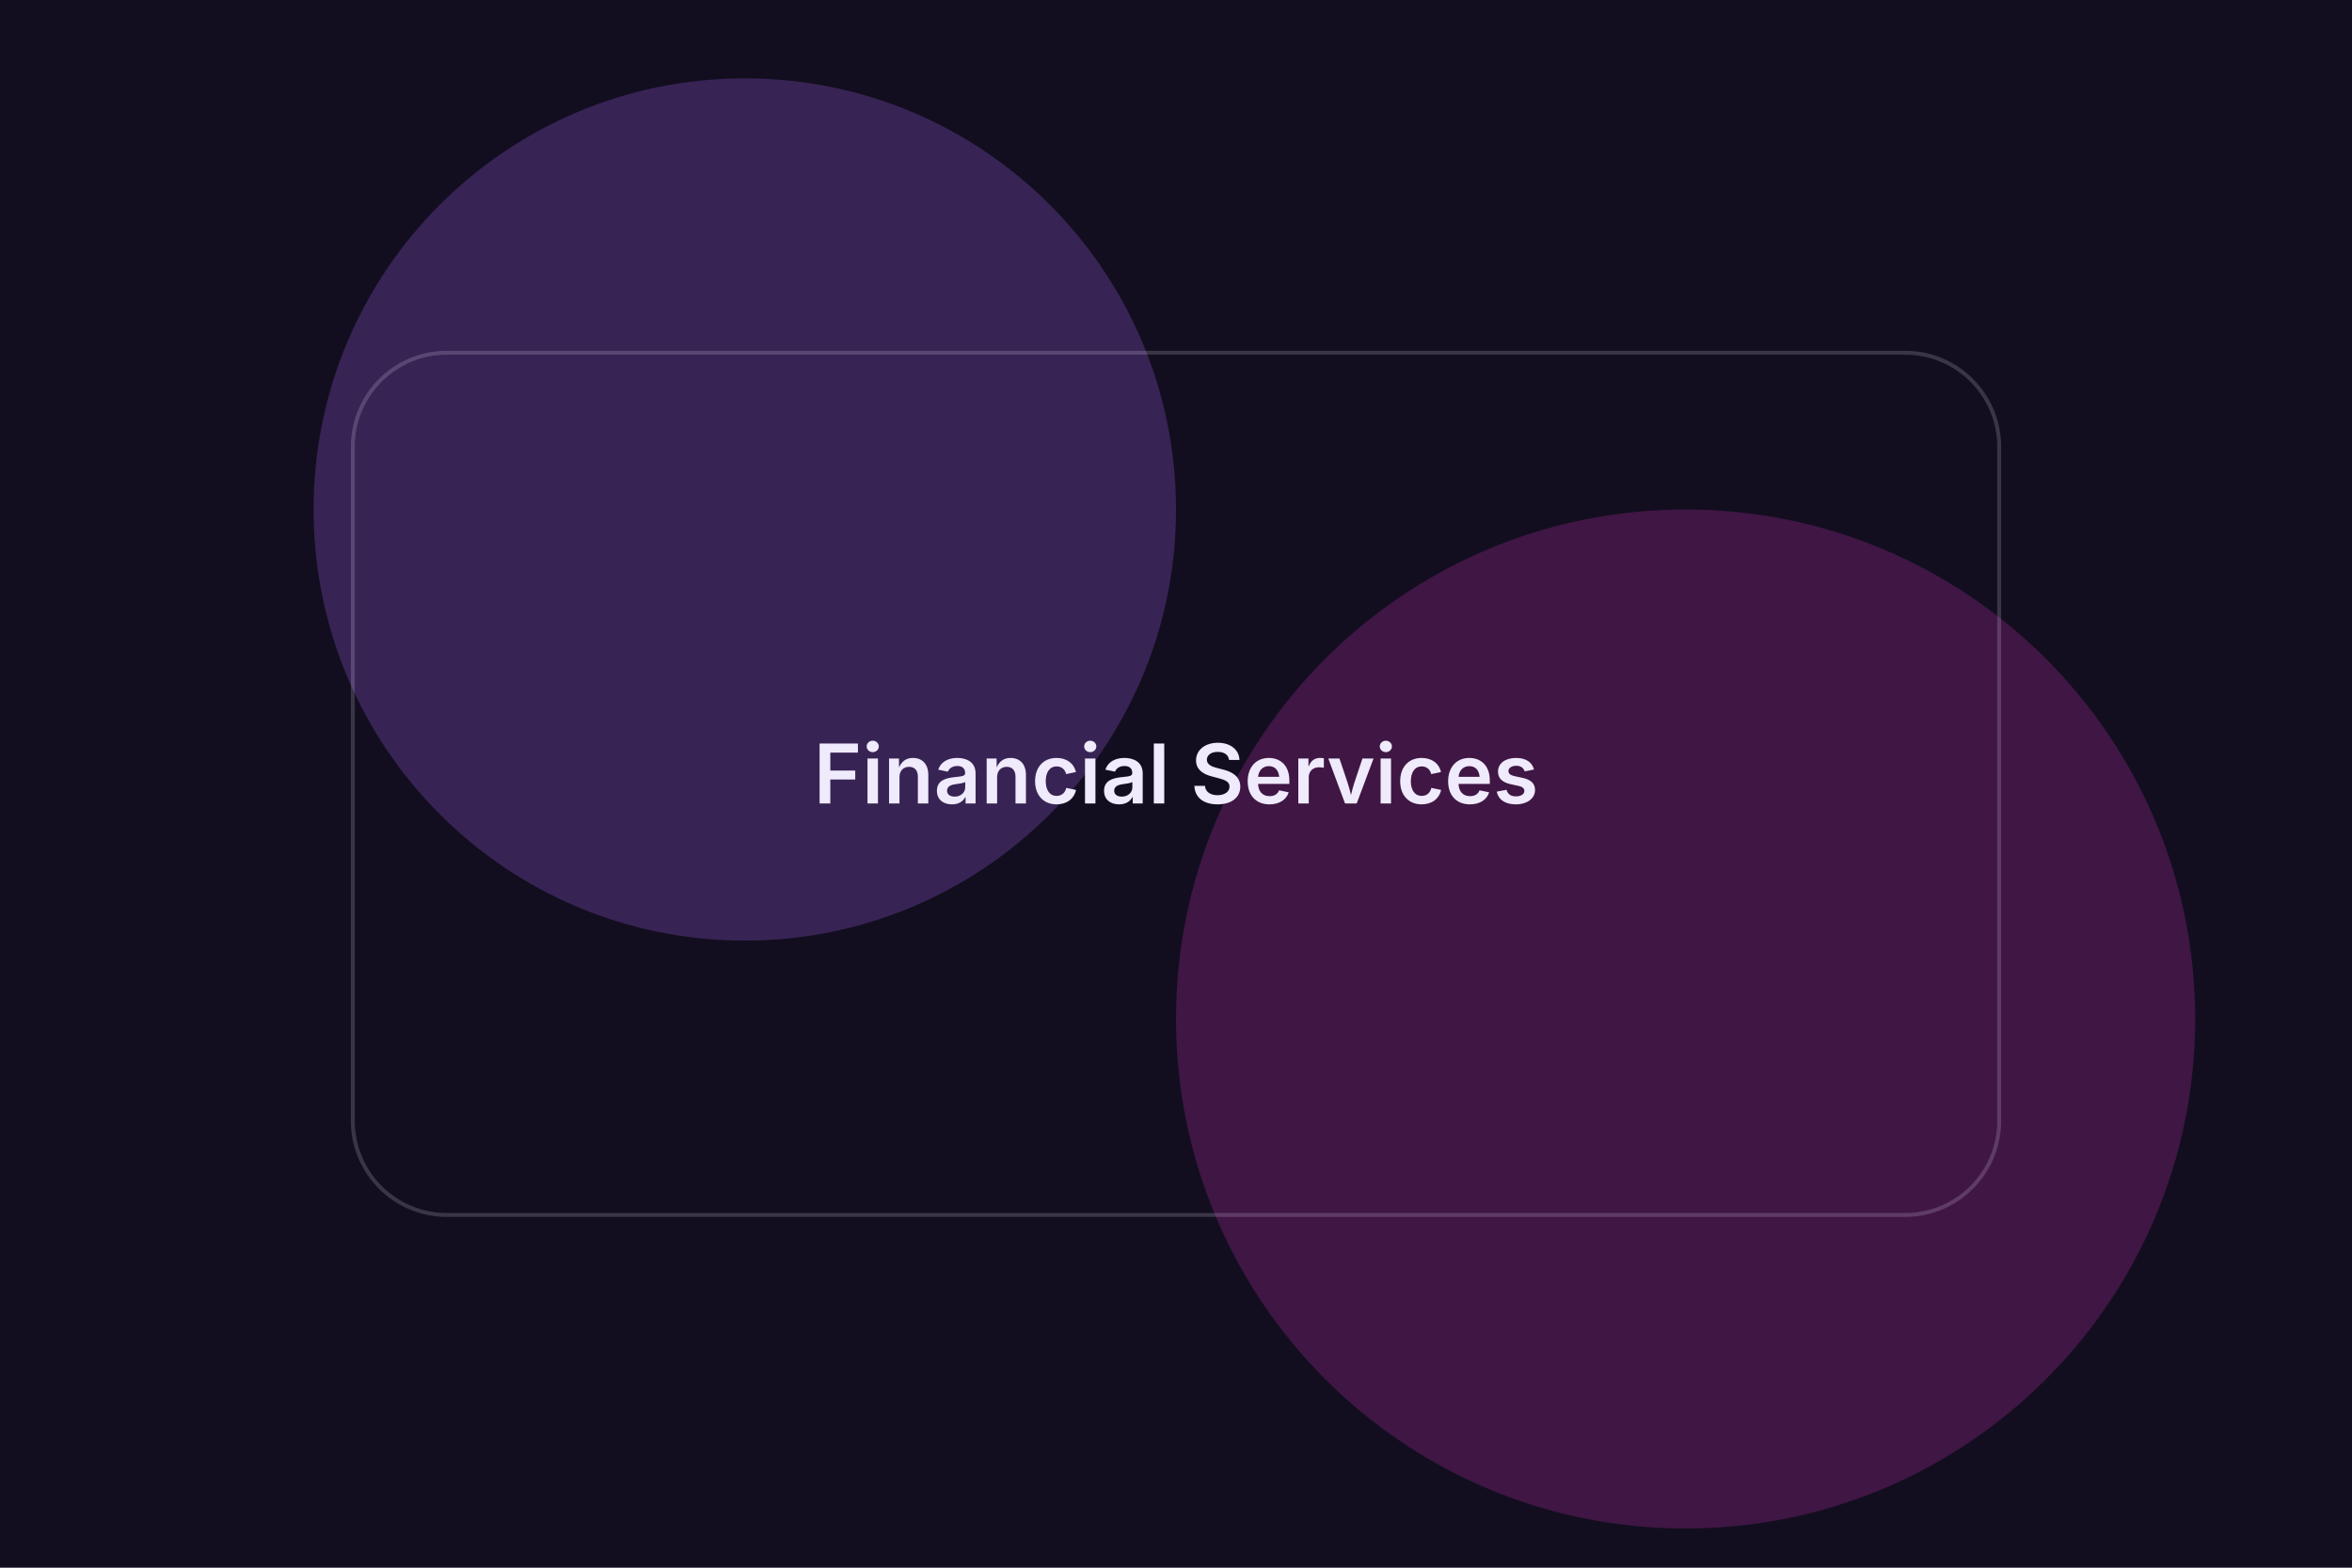
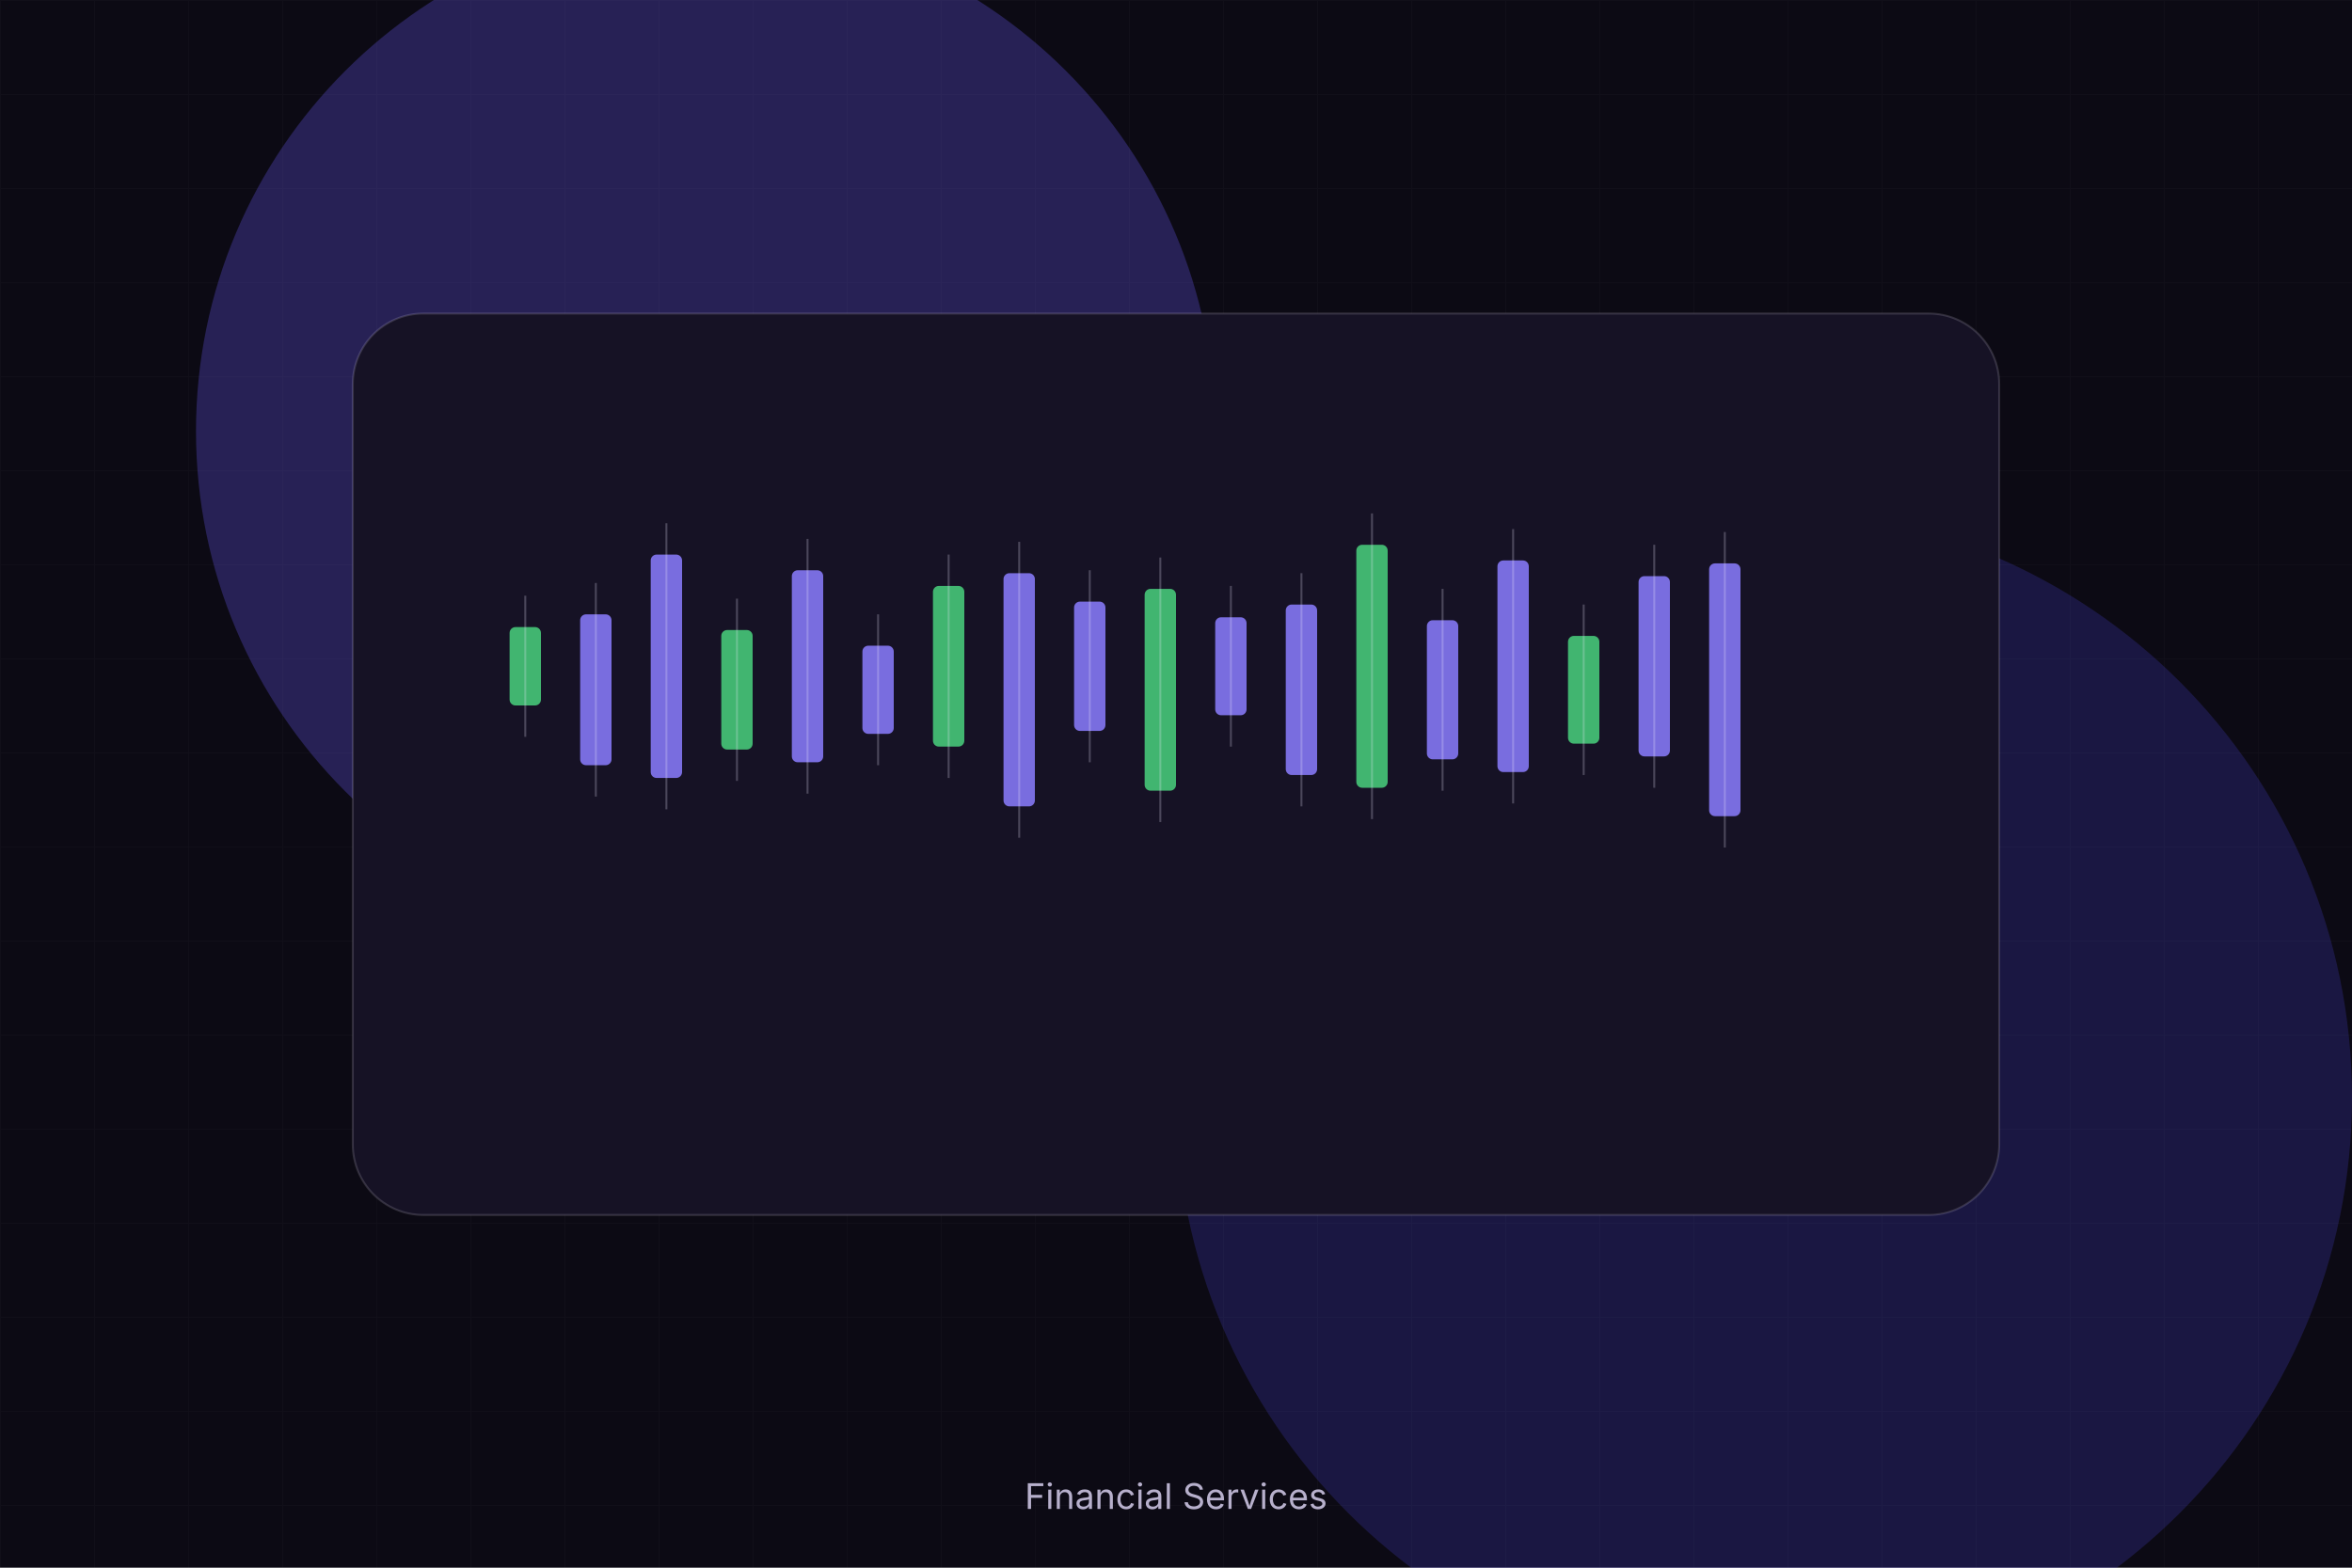
<svg xmlns="http://www.w3.org/2000/svg" viewBox="0 0 1200 800" fill="none">
-   <rect width="1200" height="800" fill="#120E1F" />
-   <circle cx="380" cy="260" r="220" fill="hsla(268,70%,62%,0.28)" />
-   <circle cx="860" cy="520" r="260" fill="hsla(308,75%,55%,0.22)" />
-   <rect x="180" y="180" width="840" height="440" rx="48" stroke="rgba(239,234,252,0.18)" stroke-width="2" />
-   <text x="600" y="410" text-anchor="middle" fill="#EFEAFC" font-family="Outfit, Inter, sans-serif" font-size="42" font-weight="600">Financial Services</text>
+   <rect width="1200" height="800" fill="#0C0A14" />
+   <circle cx="360" cy="220" r="260" fill="#6D5CFF" opacity="0.28" />
+   <circle cx="900" cy="560" r="300" fill="#4F46E5" opacity="0.22" />
+   <rect width="1200" height="800" fill="url(#grid)" opacity="0.35" />
+   <defs>
+     <pattern id="grid" width="48" height="48" patternUnits="userSpaceOnUse">
+       <path d="M48 0H0V48" stroke="#EFEAFC" stroke-opacity="0.06" />
+     </pattern>
+   </defs>
+   <rect x="180" y="160" width="840" height="460" rx="36" fill="#161225" stroke="rgba(239,234,252,0.16)" />
+   <g transform="translate(260 220)">
+     <rect x="0" y="100" width="16" height="40" rx="3" fill="#49D17D" opacity="0.85" />
+     <line x1="8" y1="84" x2="8" y2="156" stroke="#EFEAFC" stroke-opacity="0.25" />
+     <rect x="36" y="93.5" width="16" height="77" rx="3" fill="#8B7CFF" opacity="0.85" />
+     <line x1="44" y1="77.5" x2="44" y2="186.5" stroke="#EFEAFC" stroke-opacity="0.25" />
+     <rect x="72" y="63" width="16" height="114" rx="3" fill="#8B7CFF" opacity="0.85" />
+     <line x1="80" y1="47" x2="80" y2="193" stroke="#EFEAFC" stroke-opacity="0.25" />
+     <rect x="108" y="101.5" width="16" height="61" rx="3" fill="#49D17D" opacity="0.85" />
+     <line x1="116" y1="85.5" x2="116" y2="178.5" stroke="#EFEAFC" stroke-opacity="0.25" />
+     <rect x="144" y="71" width="16" height="98" rx="3" fill="#8B7CFF" opacity="0.85" />
+     <line x1="152" y1="55" x2="152" y2="185" stroke="#EFEAFC" stroke-opacity="0.25" />
+     <rect x="180" y="109.5" width="16" height="45" rx="3" fill="#8B7CFF" opacity="0.85" />
+     <line x1="188" y1="93.5" x2="188" y2="170.5" stroke="#EFEAFC" stroke-opacity="0.25" />
+     <rect x="216" y="79" width="16" height="82" rx="3" fill="#49D17D" opacity="0.85" />
+     <line x1="224" y1="63" x2="224" y2="177" stroke="#EFEAFC" stroke-opacity="0.25" />
+     <rect x="252" y="72.5" width="16" height="119" rx="3" fill="#8B7CFF" opacity="0.85" />
+     <line x1="260" y1="56.5" x2="260" y2="207.5" stroke="#EFEAFC" stroke-opacity="0.25" />
+     <rect x="288" y="87" width="16" height="66" rx="3" fill="#8B7CFF" opacity="0.85" />
+     <line x1="296" y1="71" x2="296" y2="169" stroke="#EFEAFC" stroke-opacity="0.25" />
+     <rect x="324" y="80.5" width="16" height="103" rx="3" fill="#49D17D" opacity="0.85" />
+     <line x1="332" y1="64.5" x2="332" y2="199.5" stroke="#EFEAFC" stroke-opacity="0.25" />
+     <rect x="360" y="95" width="16" height="50" rx="3" fill="#8B7CFF" opacity="0.85" />
+     <line x1="368" y1="79" x2="368" y2="161" stroke="#EFEAFC" stroke-opacity="0.25" />
+     <rect x="396" y="88.5" width="16" height="87" rx="3" fill="#8B7CFF" opacity="0.85" />
+     <line x1="404" y1="72.5" x2="404" y2="191.5" stroke="#EFEAFC" stroke-opacity="0.25" />
+     <rect x="432" y="58" width="16" height="124" rx="3" fill="#49D17D" opacity="0.85" />
+     <line x1="440" y1="42" x2="440" y2="198" stroke="#EFEAFC" stroke-opacity="0.25" />
+     <rect x="468" y="96.5" width="16" height="71" rx="3" fill="#8B7CFF" opacity="0.85" />
+     <line x1="476" y1="80.5" x2="476" y2="183.5" stroke="#EFEAFC" stroke-opacity="0.25" />
+     <rect x="504" y="66" width="16" height="108" rx="3" fill="#8B7CFF" opacity="0.85" />
+     <line x1="512" y1="50" x2="512" y2="190" stroke="#EFEAFC" stroke-opacity="0.25" />
+     <rect x="540" y="104.5" width="16" height="55" rx="3" fill="#49D17D" opacity="0.85" />
+     <line x1="548" y1="88.5" x2="548" y2="175.5" stroke="#EFEAFC" stroke-opacity="0.25" />
+     <rect x="576" y="74" width="16" height="92" rx="3" fill="#8B7CFF" opacity="0.85" />
+     <line x1="584" y1="58" x2="584" y2="182" stroke="#EFEAFC" stroke-opacity="0.25" />
+     <rect x="612" y="67.5" width="16" height="129" rx="3" fill="#8B7CFF" opacity="0.85" />
+     <line x1="620" y1="51.5" x2="620" y2="212.5" stroke="#EFEAFC" stroke-opacity="0.25" />
+   </g>
+   <text x="600" y="770" text-anchor="middle" fill="#B7B0CC" font-family="Outfit, Inter, sans-serif" font-size="18">Financial Services</text>
</svg>
